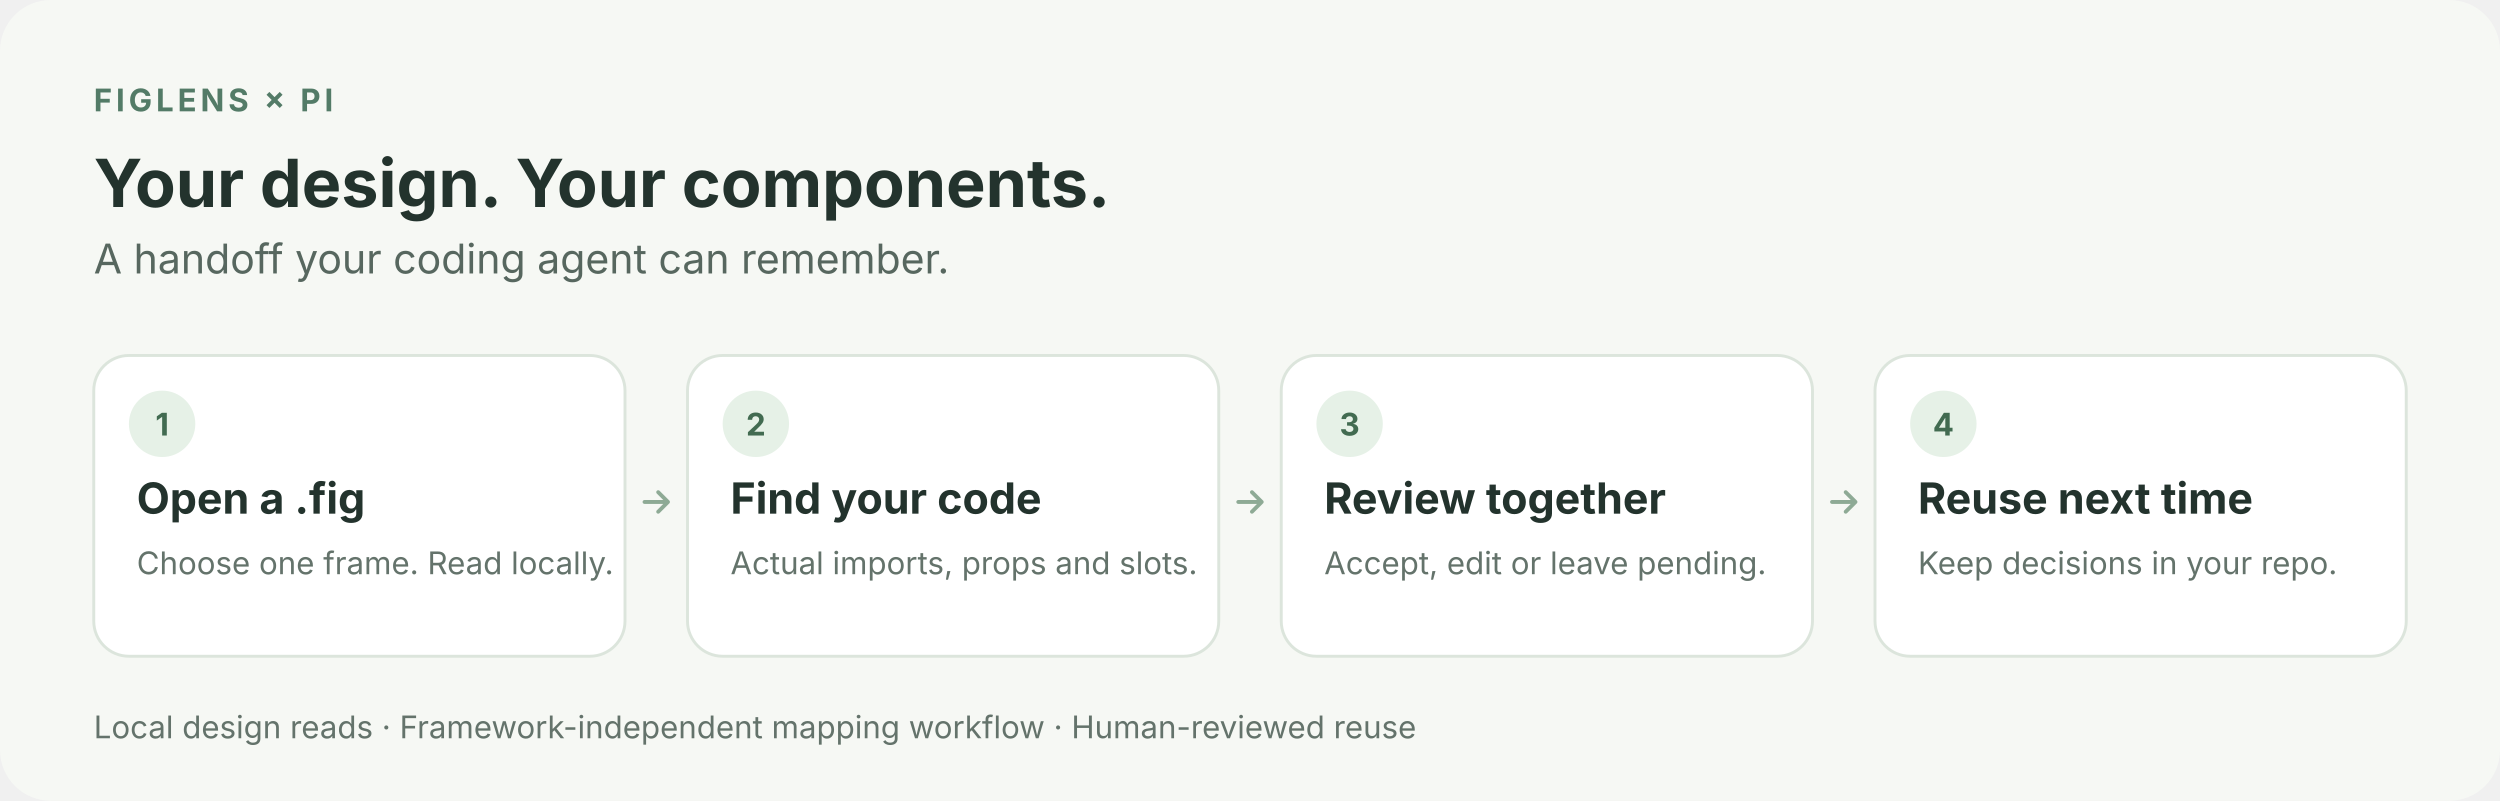
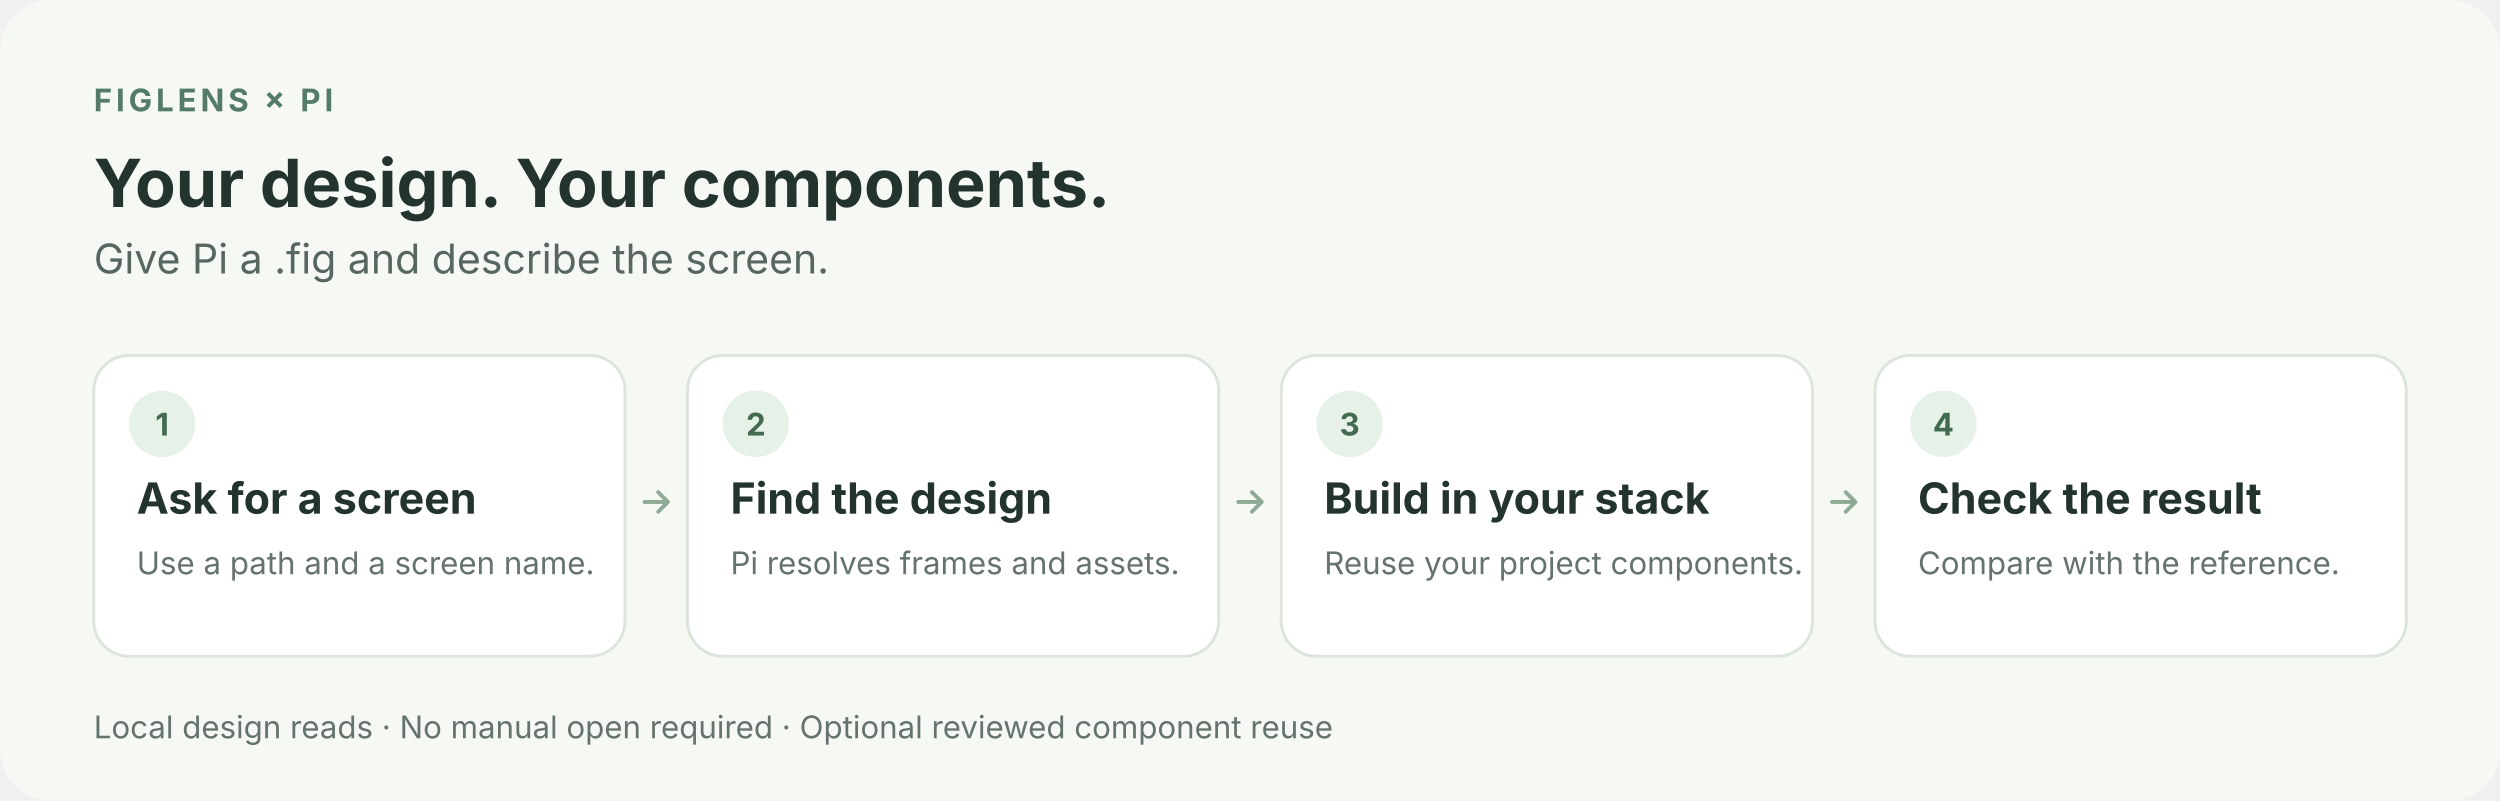
<svg xmlns="http://www.w3.org/2000/svg" width="1280" height="410" viewBox="0 0 1280 410" role="img" aria-labelledby="title desc">
  <rect width="1280" height="410" rx="26" fill="#f6f8f4" />
  <g font-family="system-ui, -apple-system, sans-serif" fill="#23332d">
    <text x="48" y="57" font-size="16" font-weight="700" letter-spacing="2" fill="#537b67">FIGLENS × PI</text>
    <text x="48" y="106" font-size="34" font-weight="700">Your design. Your components.</text>
-     <text x="48" y="140" font-size="21" fill="#57675f">A handoff your coding agent can remember.</text>
+     <text x="48" y="140" font-size="21" fill="#57675f">Give Pi a .fig and describe the screen.</text>
    <g fill="#fff" stroke="#dce5dc" stroke-width="1.5">
      <rect x="48" y="182" width="272" height="154" rx="18" />
      <rect x="352" y="182" width="272" height="154" rx="18" />
      <rect x="656" y="182" width="272" height="154" rx="18" />
      <rect x="960" y="182" width="272" height="154" rx="18" />
    </g>
    <g fill="#e6f1e7">
      <circle cx="83" cy="217" r="17" />
      <circle cx="387" cy="217" r="17" />
      <circle cx="691" cy="217" r="17" />
      <circle cx="995" cy="217" r="17" />
    </g>
    <g font-size="16" font-weight="700" text-anchor="middle" fill="#426b51">
      <text x="83" y="223">1</text>
      <text x="387" y="223">2</text>
      <text x="691" y="223">3</text>
      <text x="995" y="223">4</text>
    </g>
    <g font-size="22" font-weight="650">
-       <text x="70" y="263">Open a .fig</text>
-       <text x="374" y="263">Find your code</text>
-       <text x="678" y="263">Review together</text>
-       <text x="982" y="263">Reuse next time</text>
+       <text x="70" y="263">Ask for a screen</text>
+       <text x="374" y="263">Find the design</text>
+       <text x="678" y="263">Build in your stack</text>
+       <text x="982" y="263">Check the result</text>
    </g>
    <g font-size="16" fill="#64736b">
-       <text x="70" y="294">Choose one frame. Read locally.</text>
-       <text x="374" y="294">Actual imports, props and slots.</text>
-       <text x="678" y="294">Accept, edit or leave pending.</text>
-       <text x="982" y="294">Keep decisions in your repo.</text>
+       <text x="70" y="294">Use a path and a screen name.</text>
+       <text x="374" y="294">Pi resolves frames and assets.</text>
+       <text x="678" y="294">Reuse your project components.</text>
+       <text x="982" y="294">Compare with the reference.</text>
    </g>
    <g stroke="#8eaa95" stroke-width="2" fill="none" stroke-linecap="round" stroke-linejoin="round">
      <path d="M330 257h12m-5-5 5 5-5 5" />
      <path d="M634 257h12m-5-5 5 5-5 5" />
      <path d="M938 257h12m-5-5 5 5-5 5" />
    </g>
-     <text x="48" y="378" font-size="16" fill="#64736b">Local design reads · Framework-independent mapping workflow · Human-reviewed reuse</text>
+     <text x="48" y="378" font-size="16" fill="#64736b">Local design reads · No manual open required · Optional reviewed component reuse</text>
  </g>
</svg>
